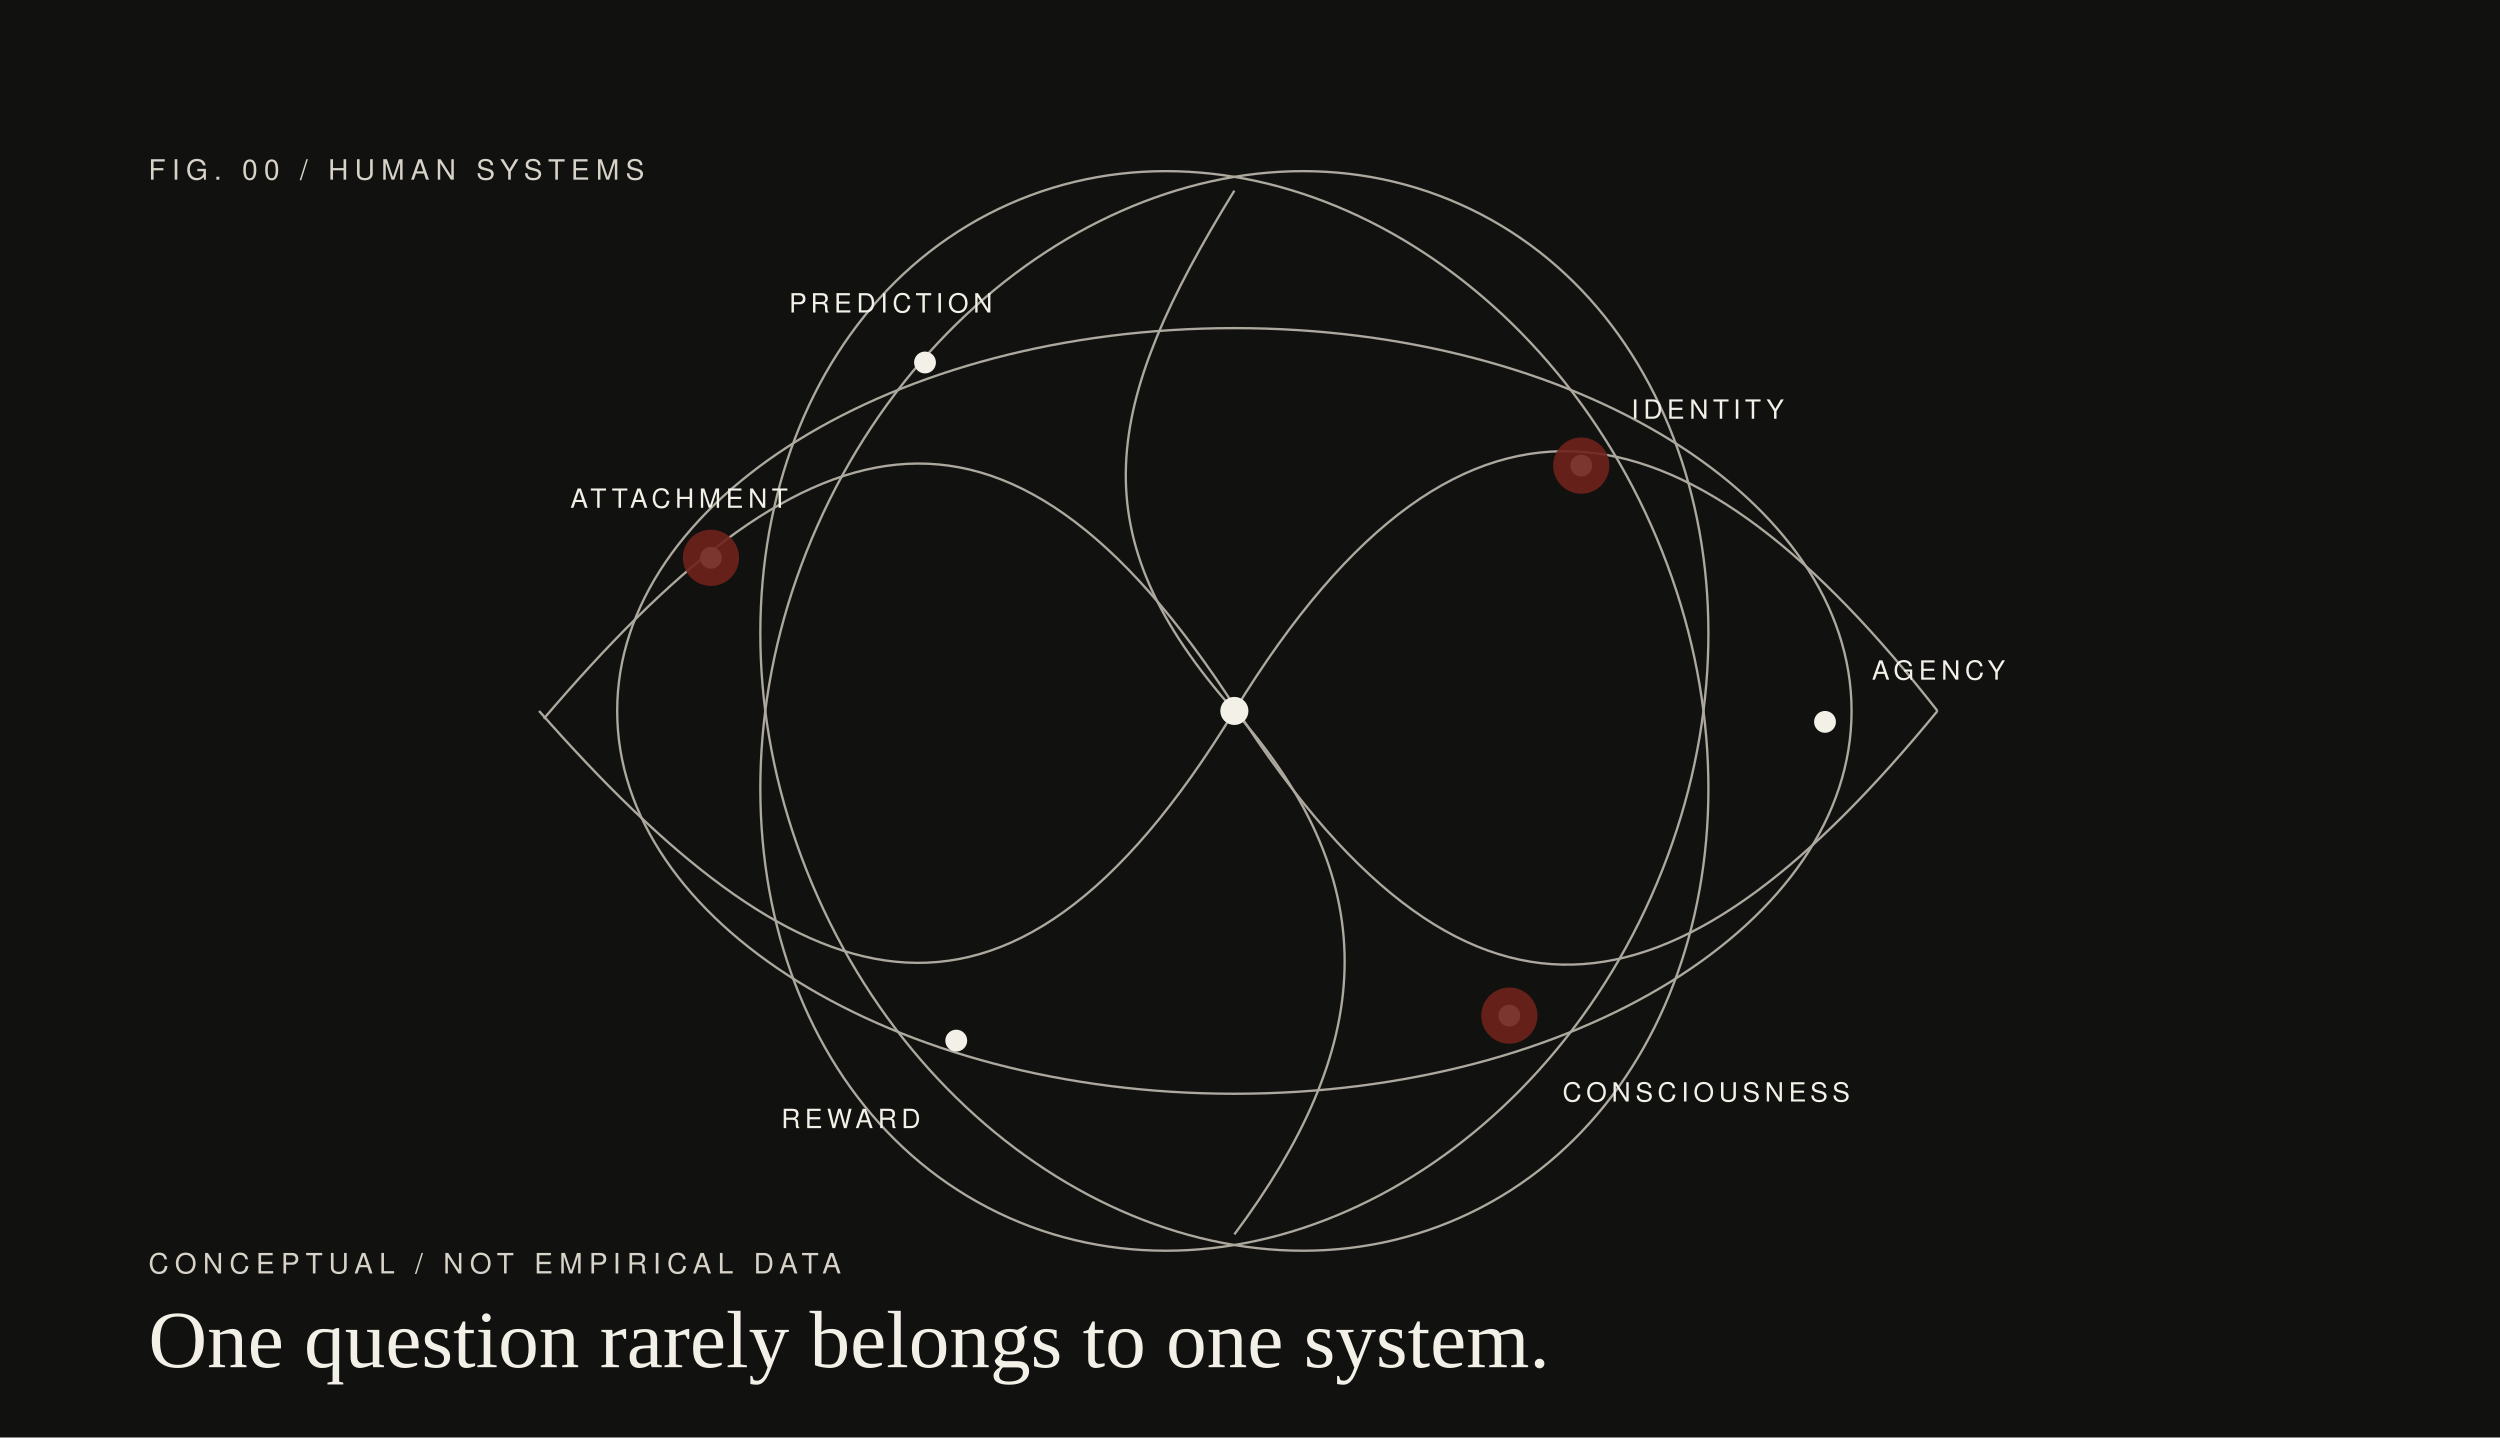
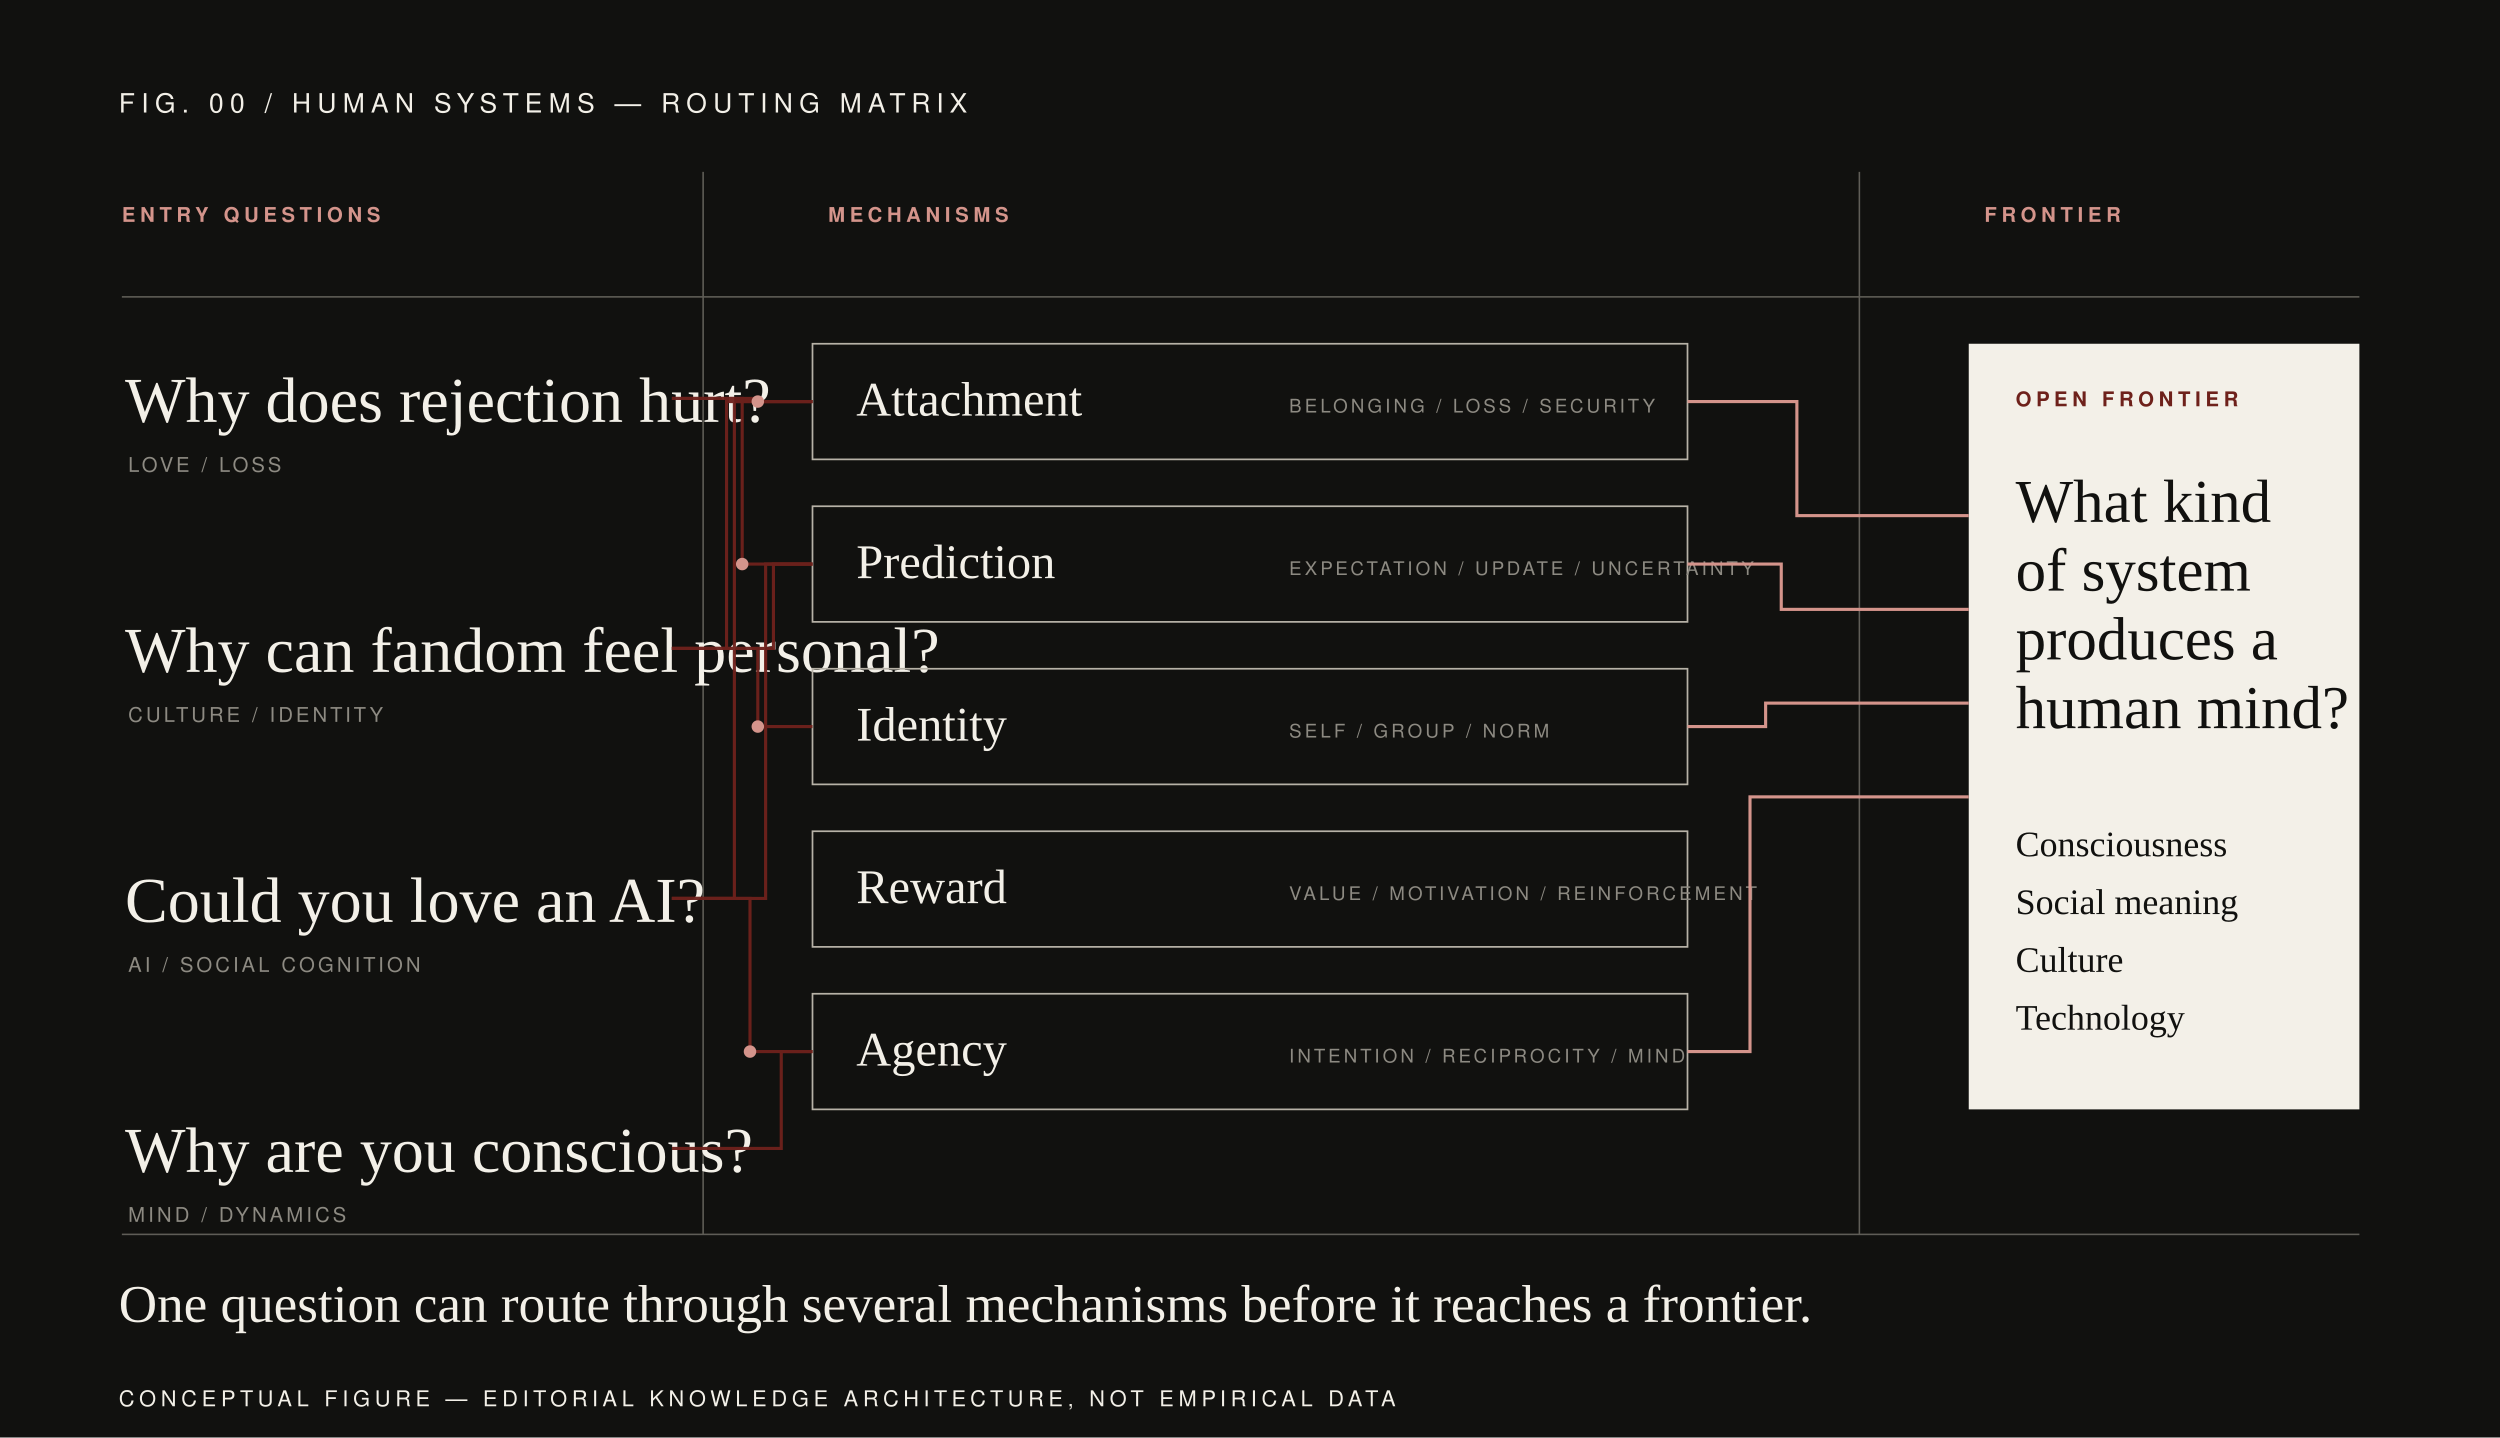
<svg xmlns="http://www.w3.org/2000/svg" viewBox="0 0 1600 920" role="img" aria-labelledby="title desc">
  <rect width="1600" height="920" fill="#11110f" />
-   <g fill="none" stroke="#d8d3c8" stroke-width="1.5" opacity=".78">
-     <ellipse cx="790" cy="455" rx="395" ry="245" />
-     <ellipse cx="790" cy="455" rx="292" ry="355" transform="rotate(24 790 455)" />
-     <ellipse cx="790" cy="455" rx="292" ry="355" transform="rotate(-24 790 455)" />
-     <path d="M348 460 C510 270 640 218 792 455 C945 692 1080 650 1240 455" />
-     <path d="M345 455 C508 640 642 698 790 455 C940 210 1086 258 1240 455" />
-     <path d="M790 122 C705 260 690 342 790 455 C890 568 878 672 790 790" />
+   <g font-family="Helvetica,Arial,sans-serif" fill="#f3f0e8">
+     <text x="76" y="72" font-size="17" letter-spacing="4">FIG. 00 / HUMAN SYSTEMS — ROUTING MATRIX</text>
+     <text x="76" y="900" font-size="14" letter-spacing="3">CONCEPTUAL FIGURE — EDITORIAL KNOWLEDGE ARCHITECTURE, NOT EMPIRICAL DATA</text>
  </g>
-   <g fill="#f3f0e8">
-     <circle cx="455" cy="357" r="7" />
-     <circle cx="592" cy="232" r="7" />
-     <circle cx="790" cy="455" r="9" />
-     <circle cx="1012" cy="298" r="7" />
-     <circle cx="1168" cy="462" r="7" />
-     <circle cx="966" cy="650" r="7" />
-     <circle cx="612" cy="666" r="7" />
+   <g font-family="Helvetica,Arial,sans-serif" font-size="13" font-weight="700" letter-spacing="3" fill="#d4948b">
+     <text x="78" y="142">ENTRY QUESTIONS</text>
+     <text x="530" y="142">MECHANISMS</text>
+     <text x="1270" y="142">FRONTIER</text>
  </g>
-   <g fill="#6e211b">
-     <circle cx="455" cy="357" r="18" opacity=".9" />
-     <circle cx="1012" cy="298" r="18" opacity=".9" />
-     <circle cx="966" cy="650" r="18" opacity=".9" />
-   </g>
-   <g font-family="Helvetica,Arial,sans-serif" font-size="18" letter-spacing="4" fill="#d8d3c8">
-     <text x="95" y="115">FIG. 00 / HUMAN SYSTEMS</text>
-     <text x="95" y="815">CONCEPTUAL / NOT EMPIRICAL DATA</text>
-   </g>
-   <g font-family="Helvetica,Arial,sans-serif" font-size="17" letter-spacing="3" fill="#f3f0e8">
-     <text x="365" y="325">ATTACHMENT</text>
-     <text x="505" y="200">PREDICTION</text>
-     <text x="1044" y="268">IDENTITY</text>
-     <text x="1198" y="435">AGENCY</text>
-     <text x="1000" y="705">CONSCIOUSNESS</text>
-     <text x="500" y="722">REWARD</text>
+   <g stroke="#5f5d57" stroke-width="1">
+     <line x1="450" y1="110" x2="450" y2="790" />
+     <line x1="1190" y1="110" x2="1190" y2="790" />
+     <line x1="78" y1="190" x2="1510" y2="190" />
+     <line x1="78" y1="790" x2="1510" y2="790" />
  </g>
  <g font-family="Georgia,Times New Roman,serif" fill="#f3f0e8">
-     <text x="95" y="875" font-size="52">One question rarely belongs to one system.</text>
+     <text x="80" y="270" font-size="41">Why does rejection hurt?</text>
+     <text x="80" y="430" font-size="41">Why can fandom feel personal?</text>
+     <text x="80" y="590" font-size="41">Could you love an AI?</text>
+     <text x="80" y="750" font-size="41">Why are you conscious?</text>
  </g>
+   <g font-family="Helvetica,Arial,sans-serif" fill="#8d8a82" font-size="13" letter-spacing="2">
+     <text x="82" y="302">LOVE / LOSS</text>
+     <text x="82" y="462">CULTURE / IDENTITY</text>
+     <text x="82" y="622">AI / SOCIAL COGNITION</text>
+     <text x="82" y="782">MIND / DYNAMICS</text>
+   </g>
+   <g fill="none" stroke="#b7b2a7" stroke-width="1.1">
+     <rect x="520" y="220" width="560" height="74" />
+     <rect x="520" y="324" width="560" height="74" />
+     <rect x="520" y="428" width="560" height="74" />
+     <rect x="520" y="532" width="560" height="74" />
+     <rect x="520" y="636" width="560" height="74" />
+   </g>
+   <g font-family="Georgia,Times New Roman,serif" fill="#f3f0e8" font-size="31">
+     <text x="548" y="266">Attachment</text>
+     <text x="548" y="370">Prediction</text>
+     <text x="548" y="474">Identity</text>
+     <text x="548" y="578">Reward</text>
+     <text x="548" y="682">Agency</text>
+   </g>
+   <g font-family="Helvetica,Arial,sans-serif" fill="#8d8a82" font-size="12" letter-spacing="2">
+     <text x="825" y="264">BELONGING / LOSS / SECURITY</text>
+     <text x="825" y="368">EXPECTATION / UPDATE / UNCERTAINTY</text>
+     <text x="825" y="472">SELF / GROUP / NORM</text>
+     <text x="825" y="576">VALUE / MOTIVATION / REINFORCEMENT</text>
+     <text x="825" y="680">INTENTION / RECIPROCITY / MIND</text>
+   </g>
+   <g fill="none" stroke="#6e211b" stroke-width="2" opacity=".95">
+     <path d="M430 255 H485 V257 H520" />
+     <path d="M430 255 H475 V361 H520" />
+     <path d="M430 415 H465 V257 H520" />
+     <path d="M430 415 H485 V465 H520" />
+     <path d="M430 415 H495 V361 H520" />
+     <path d="M430 575 H470 V257 H520" />
+     <path d="M430 575 H480 V673 H520" />
+     <path d="M430 575 H490 V361 H520" />
+     <path d="M430 735 H500 V673 H520" />
+   </g>
+   <g fill="#d4948b">
+     <circle cx="485" cy="257" r="4" />
+     <circle cx="475" cy="361" r="4" />
+     <circle cx="485" cy="465" r="4" />
+     <circle cx="480" cy="673" r="4" />
+   </g>
+   <rect x="1260" y="220" width="250" height="490" fill="#f3f0e8" />
+   <g font-family="Helvetica,Arial,sans-serif" fill="#6e211b">
+     <text x="1290" y="260" font-size="13" font-weight="700" letter-spacing="3">OPEN FRONTIER</text>
+   </g>
+   <g font-family="Georgia,Times New Roman,serif" fill="#11110f">
+     <text x="1290" y="334" font-size="39">What kind</text>
+     <text x="1290" y="378" font-size="39">of system</text>
+     <text x="1290" y="422" font-size="39">produces a</text>
+     <text x="1290" y="466" font-size="39">human mind?</text>
+     <text x="1290" y="548" font-size="23">Consciousness</text>
+     <text x="1290" y="585" font-size="23">Social meaning</text>
+     <text x="1290" y="622" font-size="23">Culture</text>
+     <text x="1290" y="659" font-size="23">Technology</text>
+   </g>
+   <g fill="none" stroke="#d4948b" stroke-width="2">
+     <path d="M1080 257 H1150 V330 H1260" />
+     <path d="M1080 361 H1140 V390 H1260" />
+     <path d="M1080 465 H1130 V450 H1260" />
+     <path d="M1080 673 H1120 V510 H1260" />
+   </g>
+   <text x="76" y="846" font-family="Georgia,Times New Roman,serif" font-size="34" fill="#f3f0e8">One question can route through several mechanisms before it reaches a frontier.</text>
</svg>
